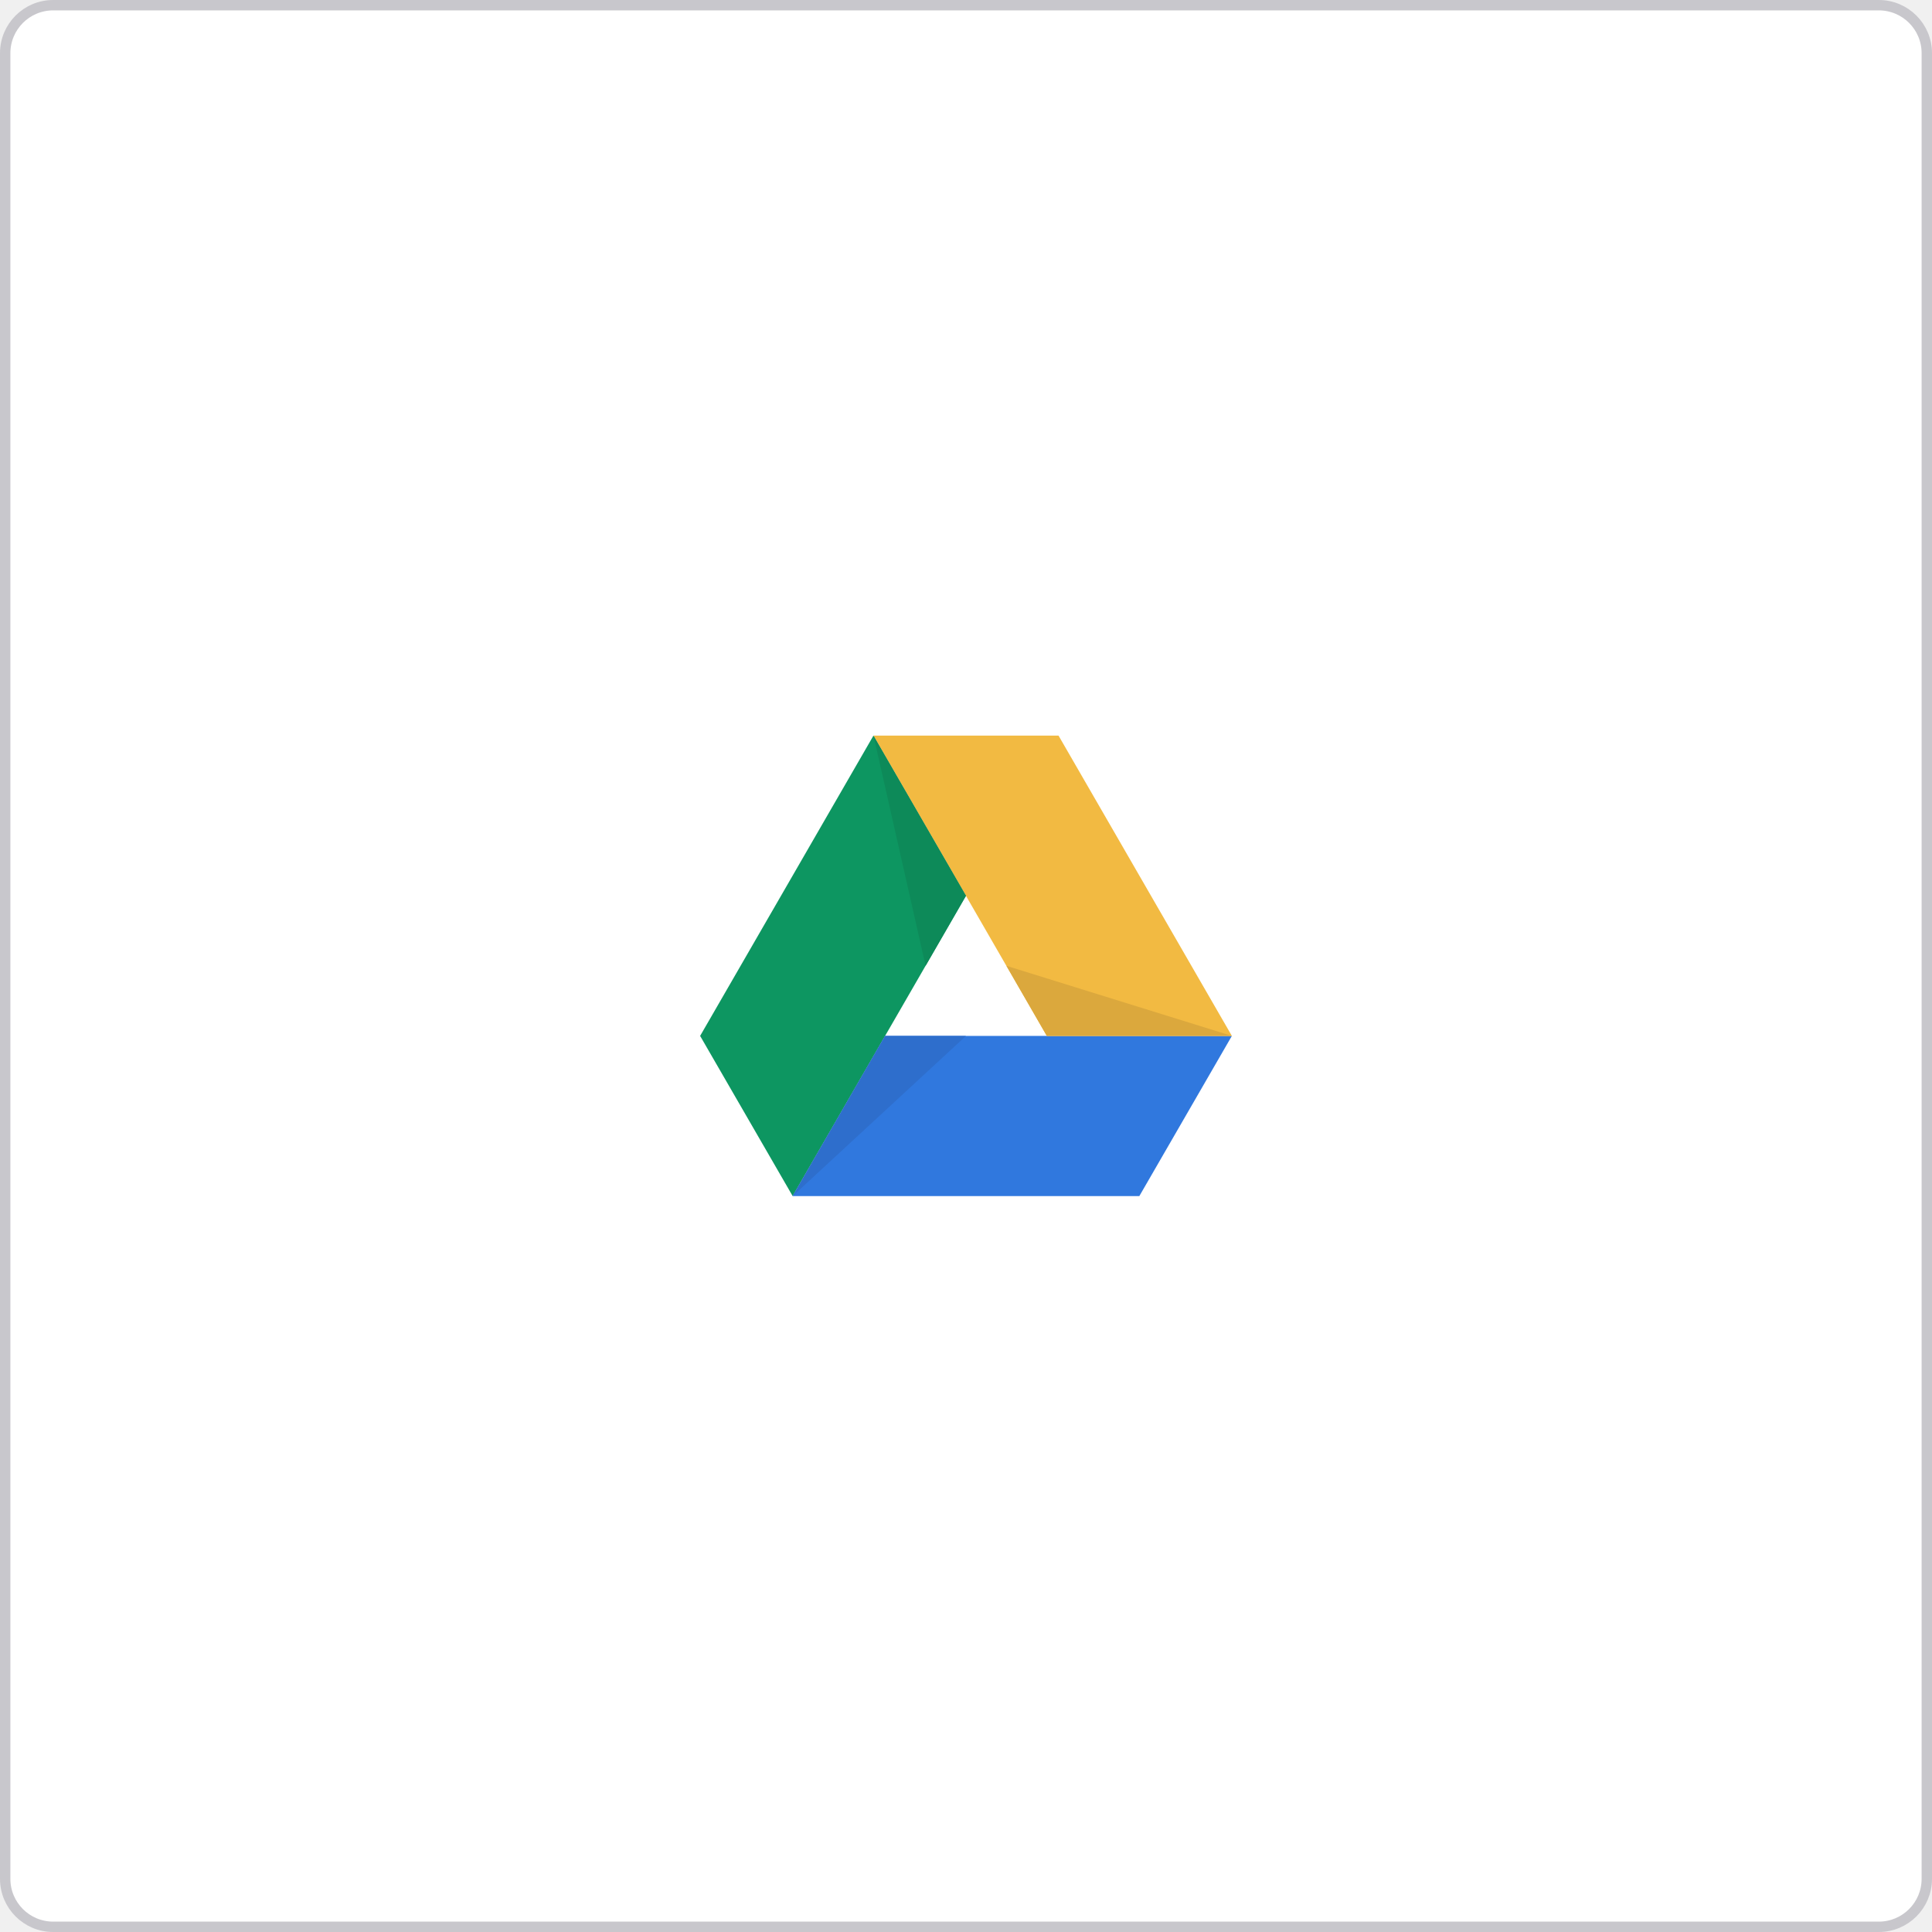
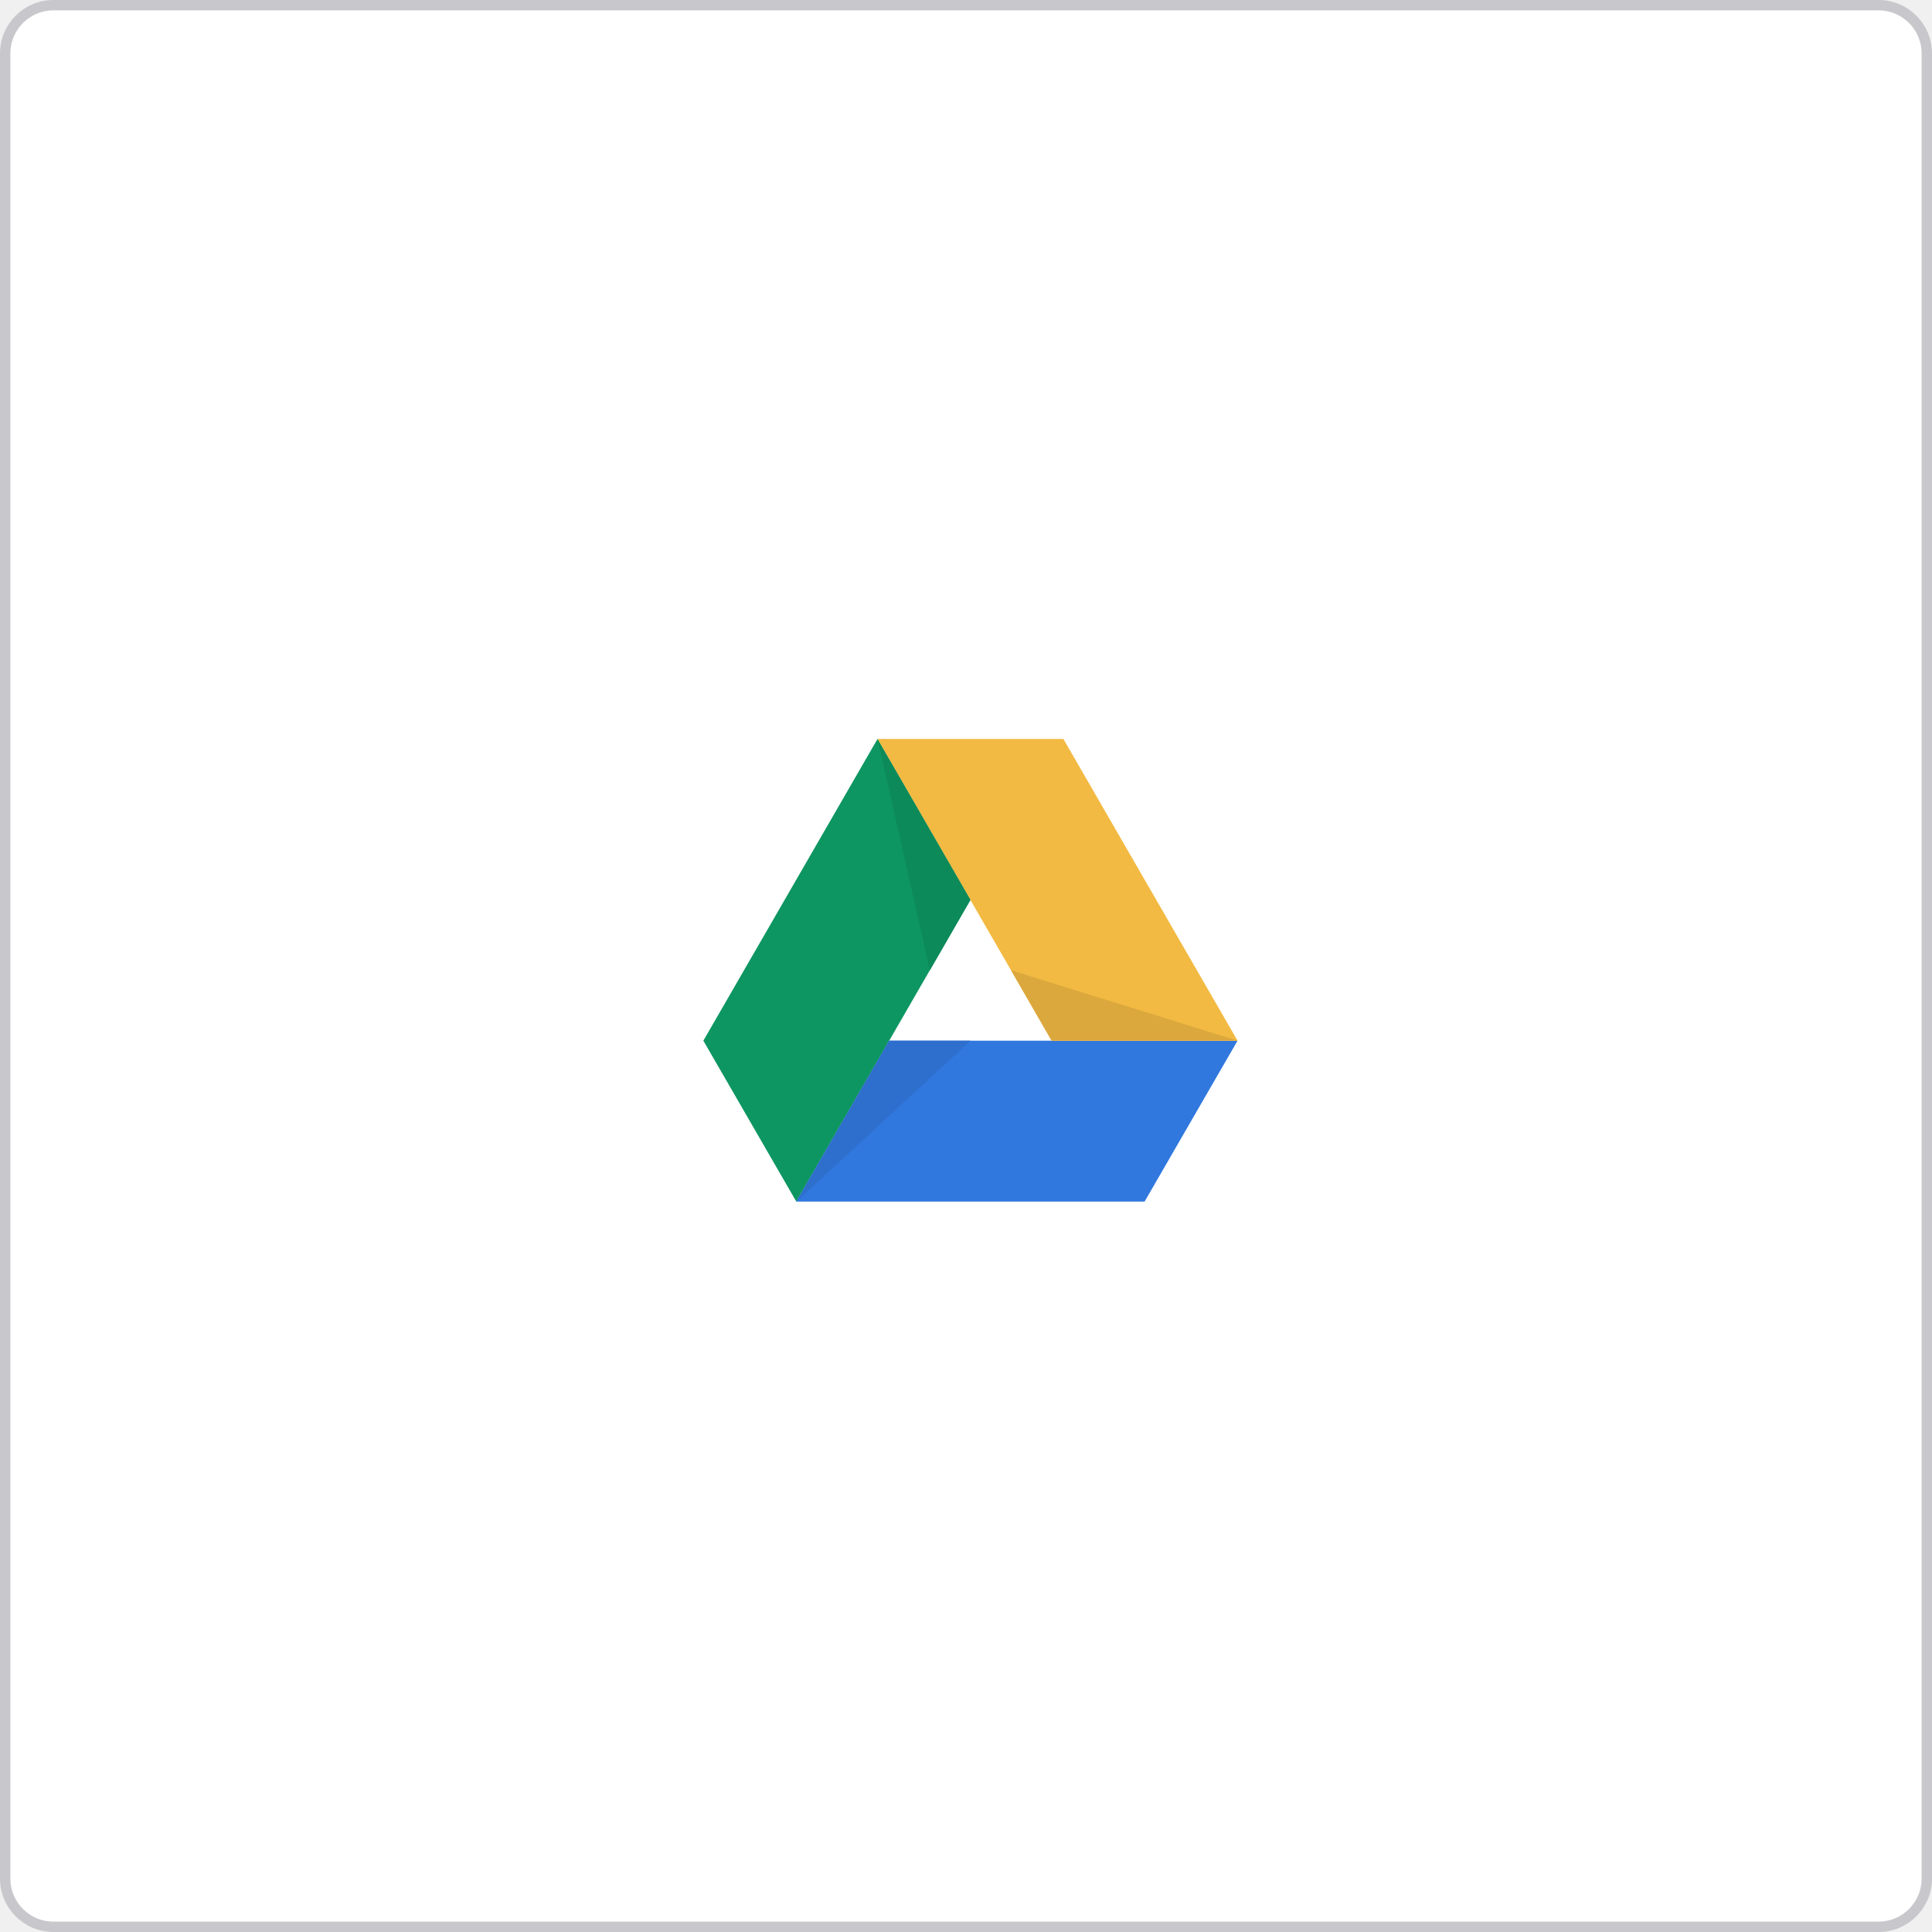
- <svg xmlns="http://www.w3.org/2000/svg" width="218" height="218" viewBox="0 0 218 218" fill="none">
-   <rect x="0.586" y="0.586" width="216.828" height="216.828" rx="5.414" fill="white" stroke="#C8C7CC" stroke-width="1.172" />
+ <svg xmlns="http://www.w3.org/2000/svg" width="217" height="217" viewBox="0 0 217 217" fill="none">
+   <rect x="0.583" y="0.583" width="215.833" height="215.833" rx="5.417" fill="white" stroke="#C8C7CC" stroke-width="1.167" />
  <g clip-path="url(#clip0)">
    <path d="M89.44 134.96L79 116.888L98.56 83L109 101.072L89.44 134.96Z" fill="#0D9661" />
    <path d="M89.44 134.96L99.868 116.888H139L128.56 134.96H89.44Z" fill="#3078DE" />
    <path d="M139 116.888H118.12L98.56 83H119.44L139 116.888Z" fill="#F2BA42" />
    <path d="M109 116.888H99.868L89.44 134.96L109 116.888Z" fill="#2E6ECC" />
    <path d="M118.12 116.888H139L113.56 108.98L118.12 116.888Z" fill="#DBA83D" />
    <path d="M104.44 108.98L109 101.072L98.56 83L104.44 108.98Z" fill="#0D8A59" />
  </g>
  <defs>
    <clipPath id="clip0">
      <rect width="60" height="51.96" fill="white" transform="translate(79 83)" />
    </clipPath>
  </defs>
</svg>
